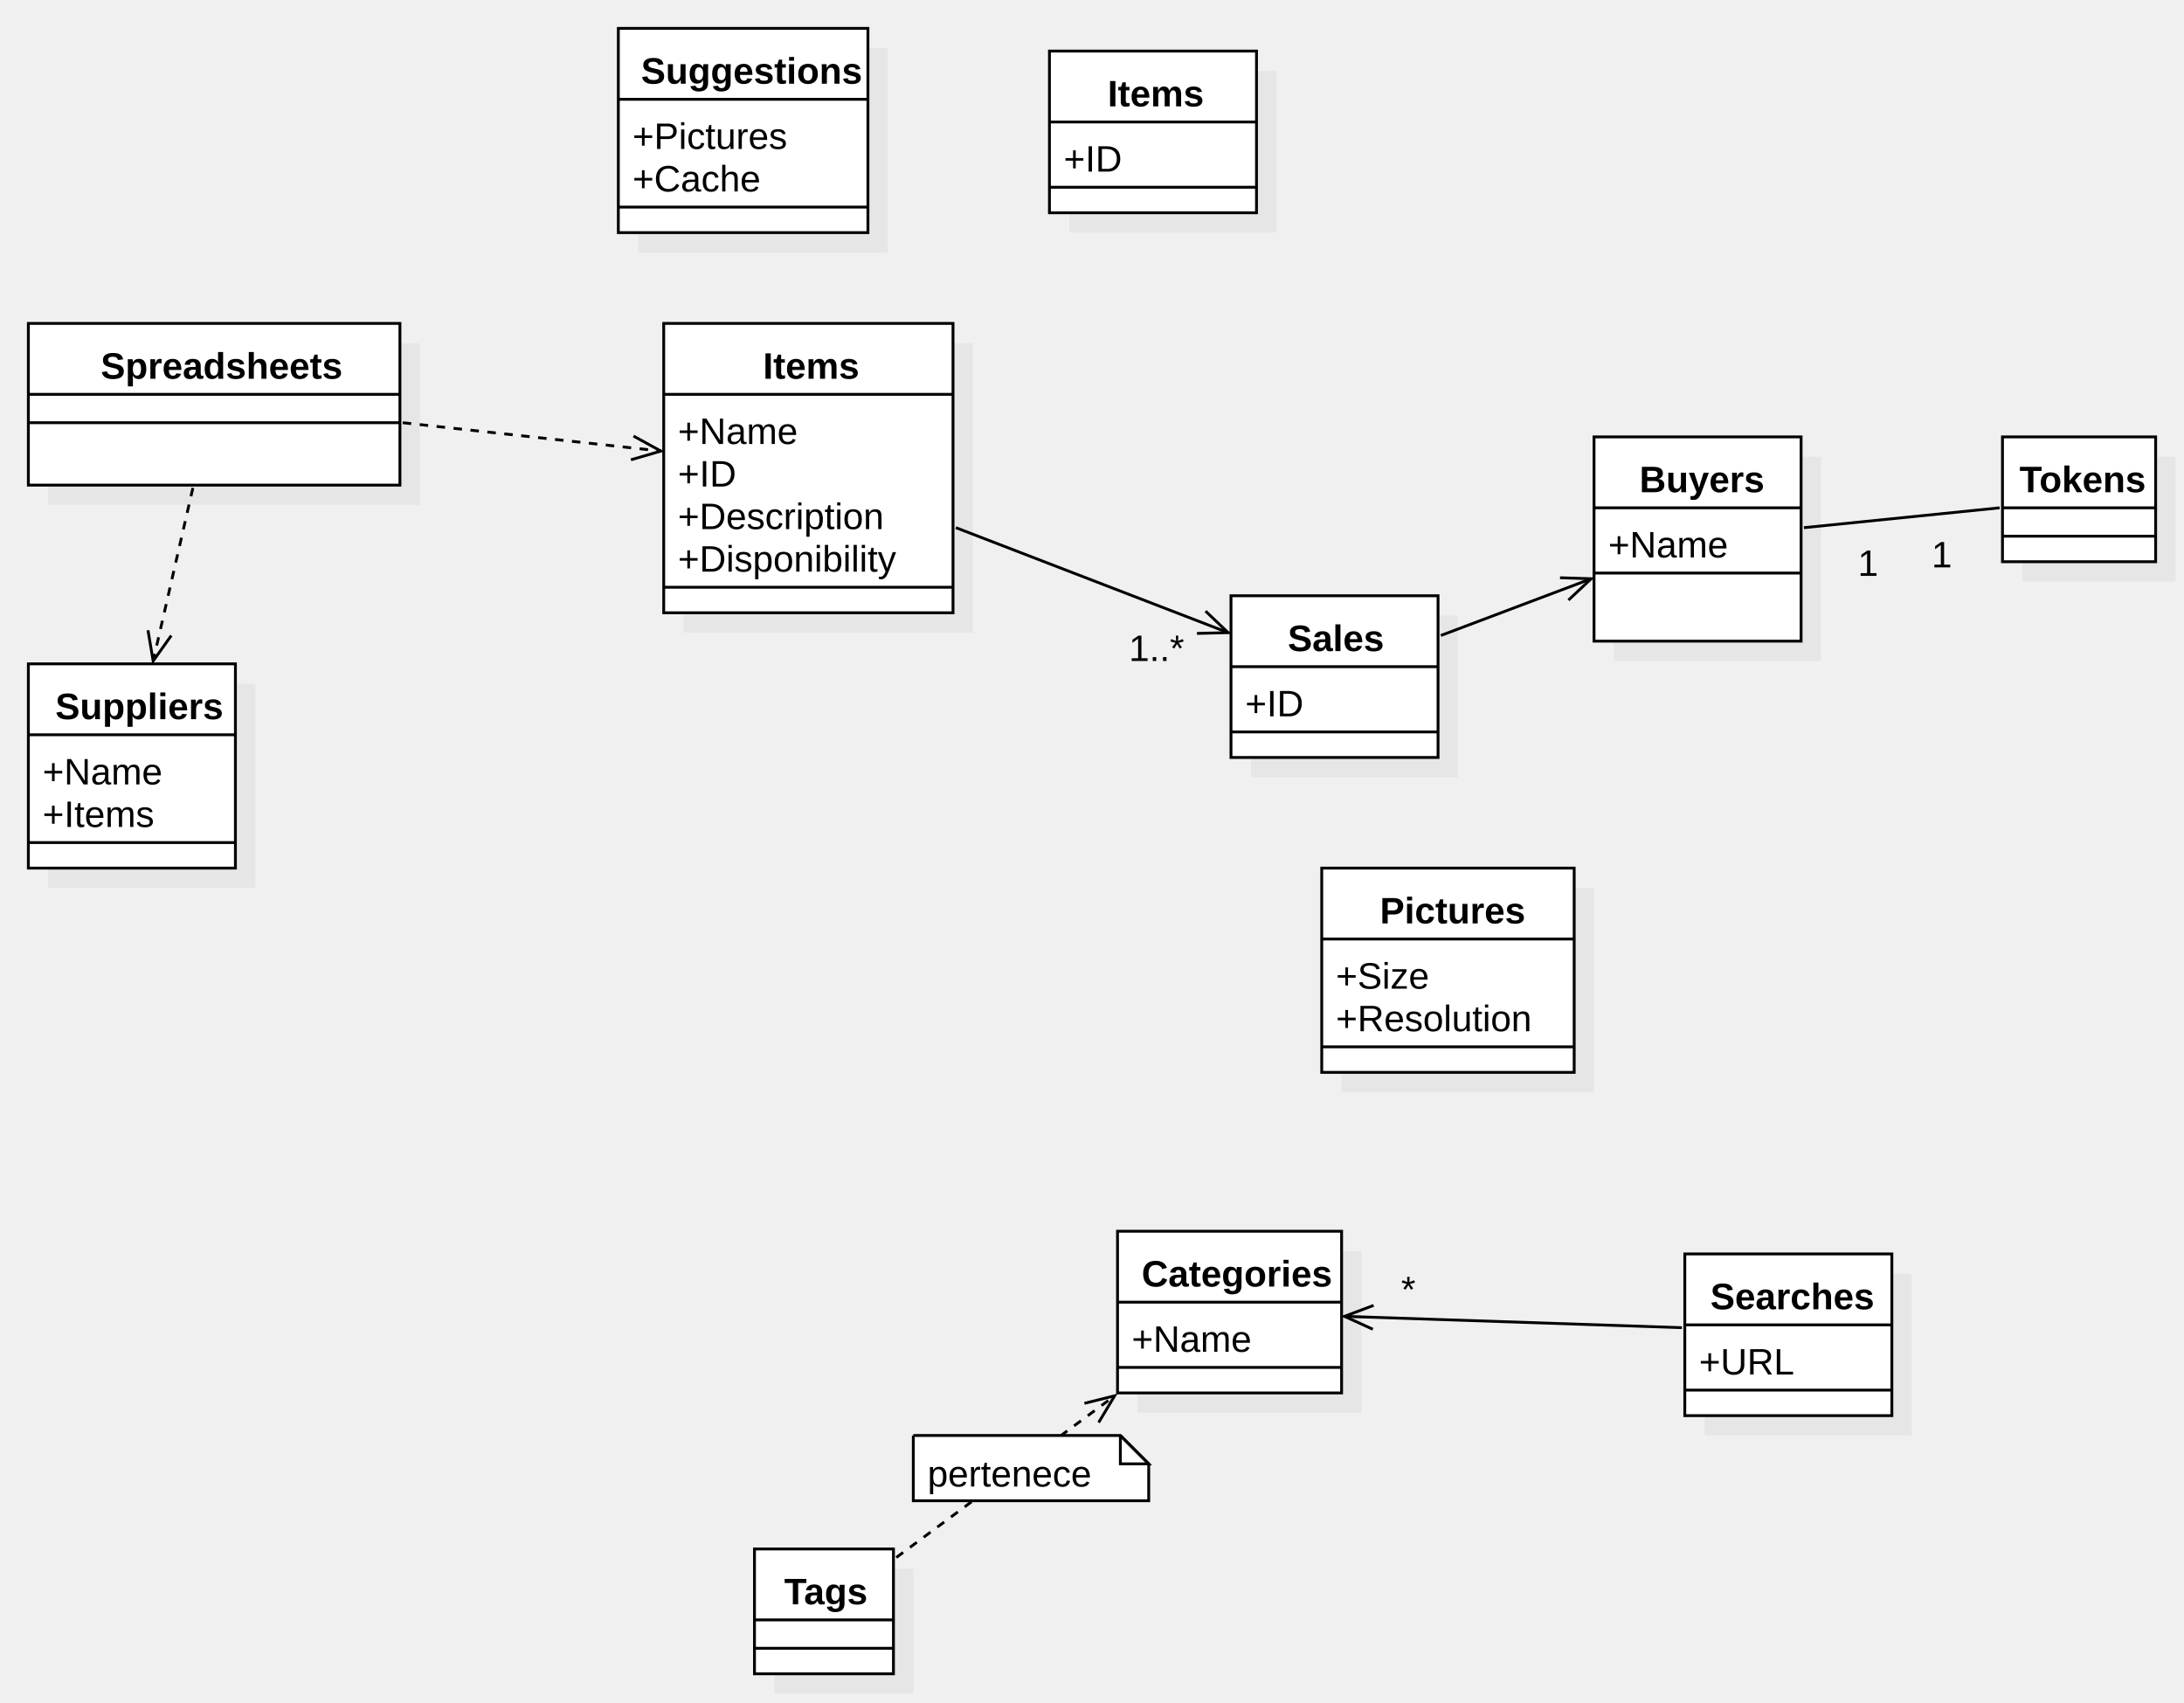
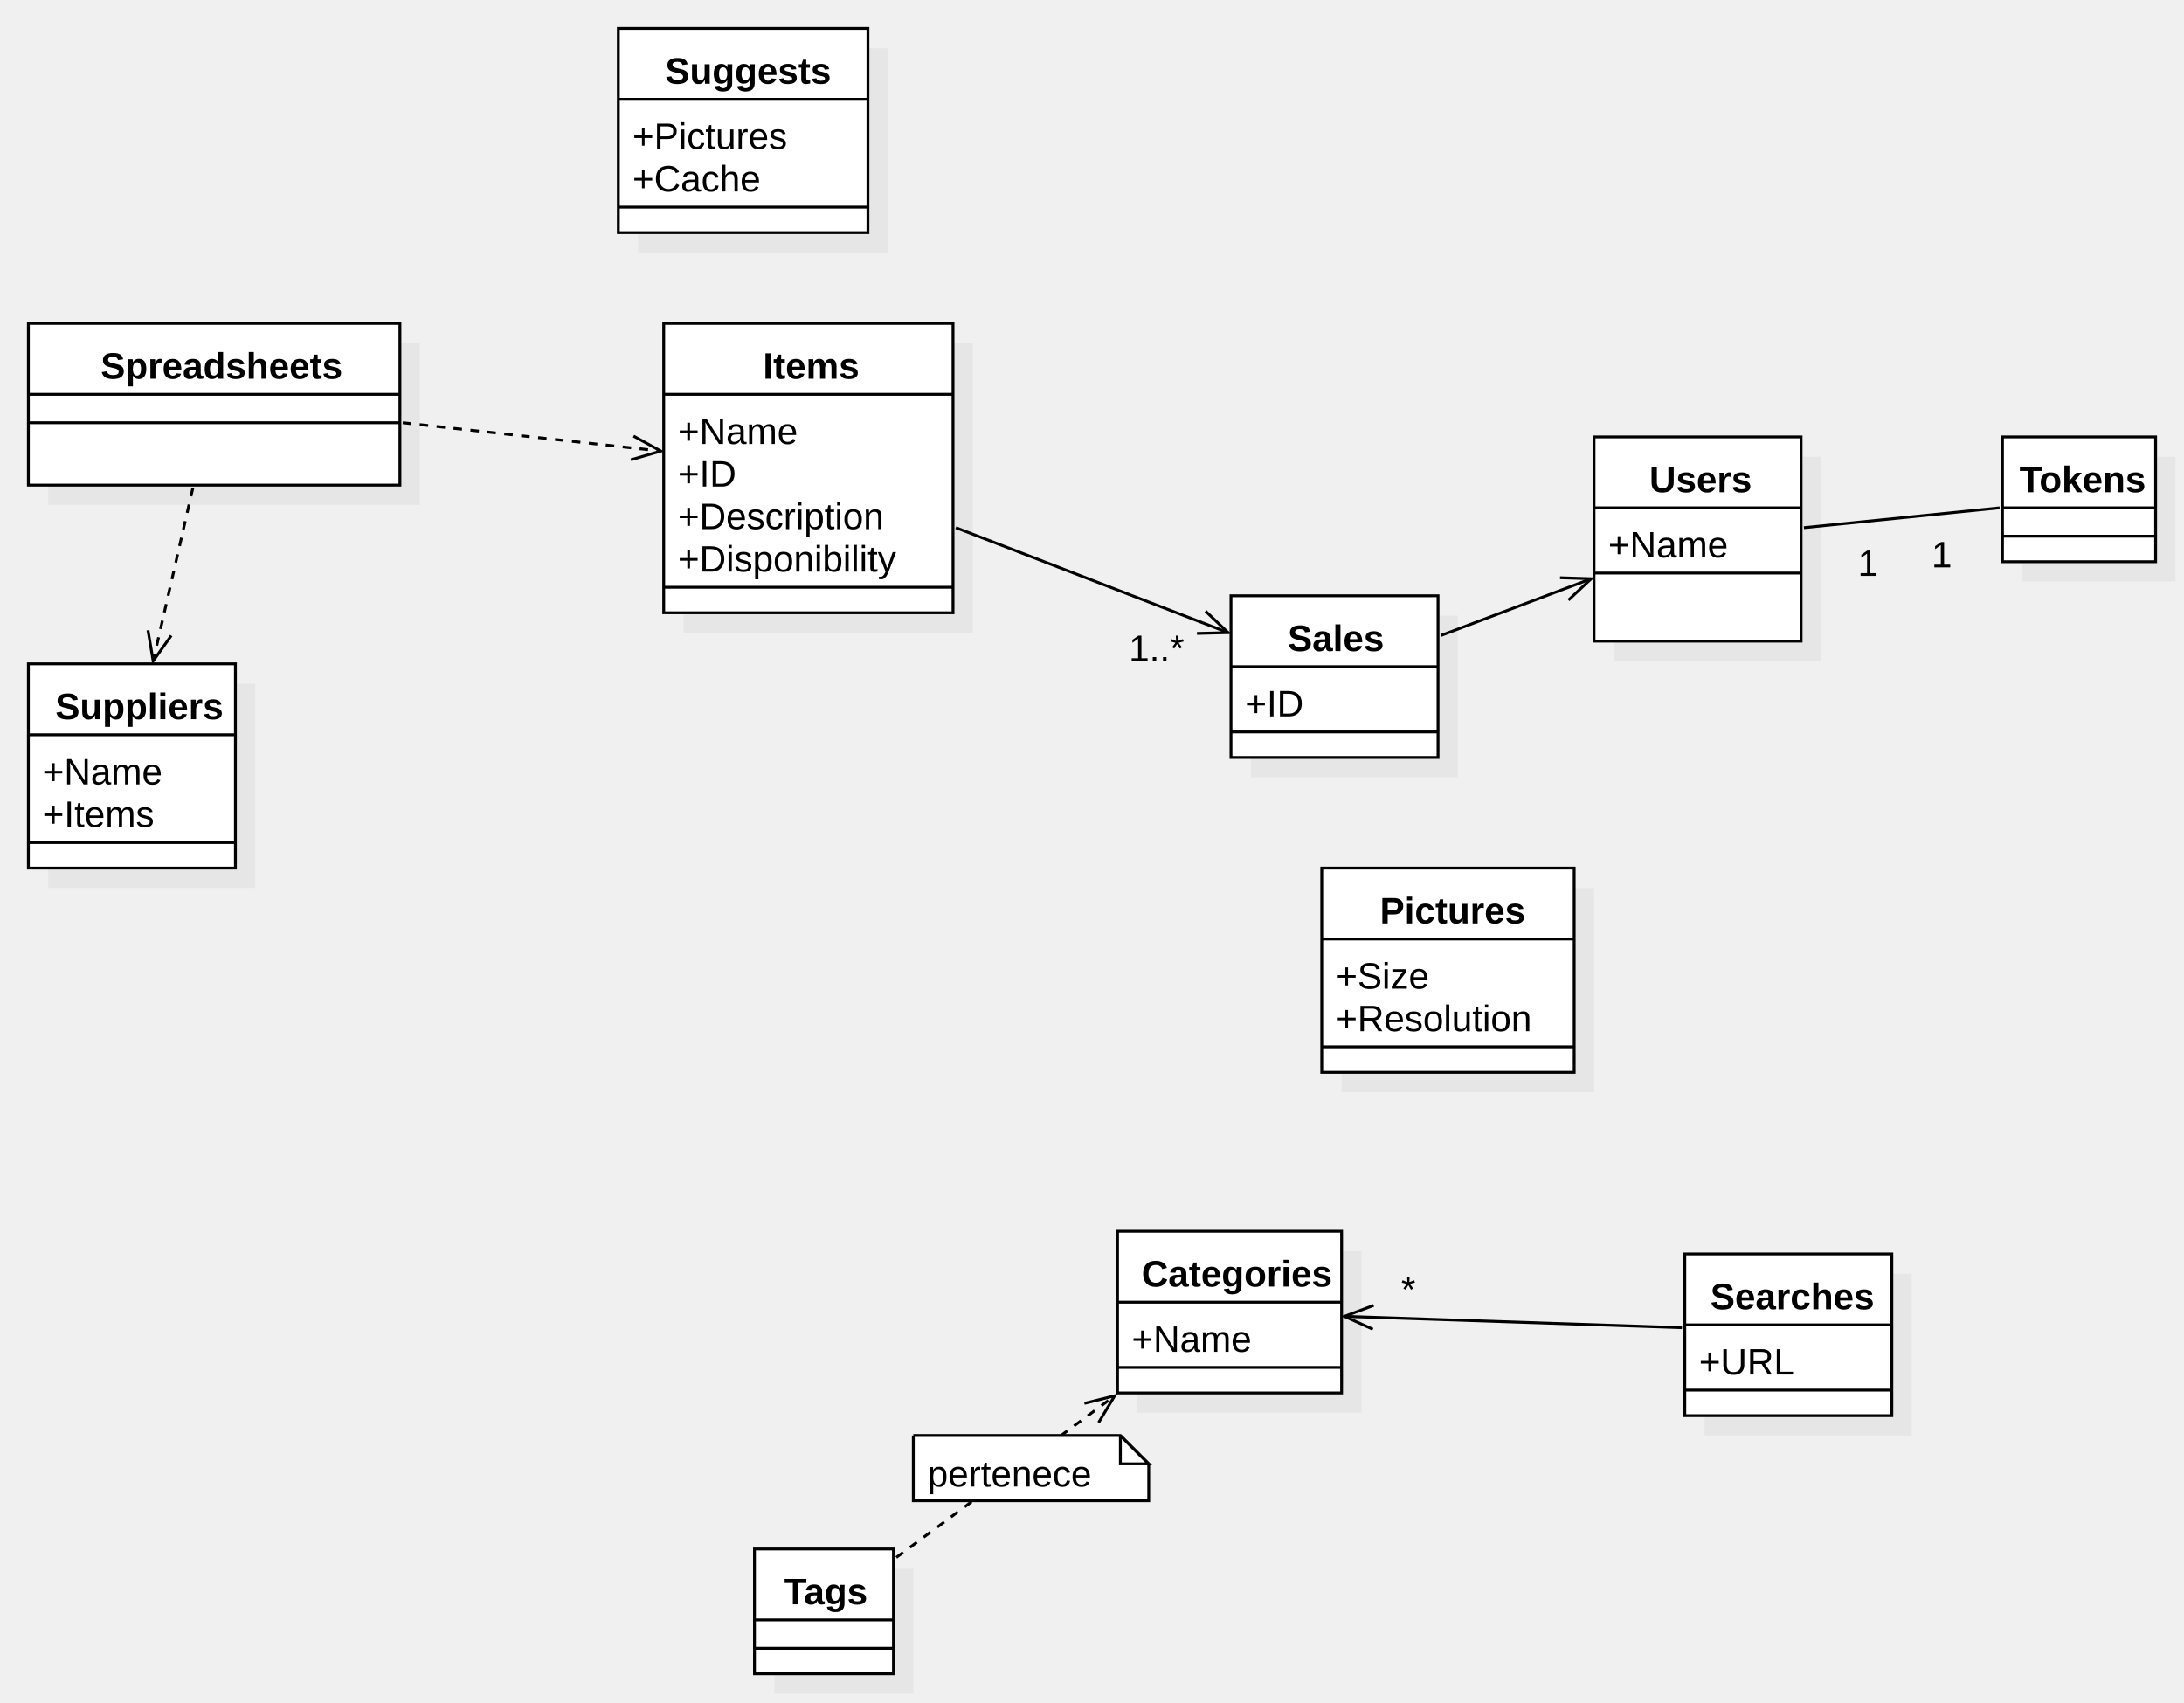
<svg xmlns="http://www.w3.org/2000/svg" version="1.1" width="770" height="600">
  <defs />
  <g>
    <g transform="translate(-46,2) scale(1,1)">
      <rect fill="#C0C0C0" stroke="none" x="287" y="119" width="102" height="102" opacity="0.2" />
    </g>
    <g transform="translate(-46,2) scale(1,1)">
      <rect fill="#ffffff" stroke="none" x="280" y="112" width="102" height="102" />
    </g>
    <g transform="translate(-46,2) scale(1,1)">
      <path fill="none" stroke="#000000" d="M 280 112 L 382 112 L 382 214 L 280 214 L 280 112 Z Z" stroke-miterlimit="10" />
    </g>
    <g transform="translate(-46,2) scale(1,1)">
      <path fill="none" stroke="#000000" d="M 280 137 L 382 137" stroke-miterlimit="10" />
    </g>
    <g transform="translate(-46,2) scale(1,1)">
      <path fill="none" stroke="#000000" d="M 280 205 L 382 205" stroke-miterlimit="10" />
    </g>
    <g transform="translate(-46,2) scale(1,1)">
      <g>
        <path fill="none" stroke="none" />
        <text fill="#000000" stroke="none" font-family="Arial" font-size="13px" font-style="normal" font-weight="bold" text-decoration="none" x="315" y="131.5">Items</text>
      </g>
    </g>
    <g transform="translate(-46,2) scale(1,1)">
      <g>
        <path fill="none" stroke="none" />
        <text fill="#000000" stroke="none" font-family="Arial" font-size="13px" font-style="normal" font-weight="normal" text-decoration="none" x="285" y="154.5">+Name</text>
      </g>
    </g>
    <g transform="translate(-46,2) scale(1,1)">
      <g>
        <path fill="none" stroke="none" />
        <text fill="#000000" stroke="none" font-family="Arial" font-size="13px" font-style="normal" font-weight="normal" text-decoration="none" x="285" y="169.5">+ID</text>
      </g>
    </g>
    <g transform="translate(-46,2) scale(1,1)">
      <g>
        <path fill="none" stroke="none" />
        <text fill="#000000" stroke="none" font-family="Arial" font-size="13px" font-style="normal" font-weight="normal" text-decoration="none" x="285" y="184.5">+Description</text>
      </g>
    </g>
    <g transform="translate(-46,2) scale(1,1)">
      <g>
        <path fill="none" stroke="none" />
        <text fill="#000000" stroke="none" font-family="Arial" font-size="13px" font-style="normal" font-weight="normal" text-decoration="none" x="285" y="199.5">+Disponibility</text>
      </g>
    </g>
    <g transform="translate(-46,2) scale(1,1)">
      <rect fill="#C0C0C0" stroke="none" x="63" y="239" width="73" height="72" opacity="0.2" />
    </g>
    <g transform="translate(-46,2) scale(1,1)">
      <rect fill="#ffffff" stroke="none" x="56" y="232" width="73" height="72" />
    </g>
    <g transform="translate(-46,2) scale(1,1)">
      <path fill="none" stroke="#000000" d="M 56 232 L 129 232 L 129 304 L 56 304 L 56 232 Z Z" stroke-miterlimit="10" />
    </g>
    <g transform="translate(-46,2) scale(1,1)">
      <path fill="none" stroke="#000000" d="M 56 257 L 129 257" stroke-miterlimit="10" />
    </g>
    <g transform="translate(-46,2) scale(1,1)">
      <path fill="none" stroke="#000000" d="M 56 295 L 129 295" stroke-miterlimit="10" />
    </g>
    <g transform="translate(-46,2) scale(1,1)">
      <g>
        <path fill="none" stroke="none" />
        <text fill="#000000" stroke="none" font-family="Arial" font-size="13px" font-style="normal" font-weight="bold" text-decoration="none" x="65.5" y="251.5">Suppliers</text>
      </g>
    </g>
    <g transform="translate(-46,2) scale(1,1)">
      <g>
        <path fill="none" stroke="none" />
        <text fill="#000000" stroke="none" font-family="Arial" font-size="13px" font-style="normal" font-weight="normal" text-decoration="none" x="61" y="274.5">+Name</text>
      </g>
    </g>
    <g transform="translate(-46,2) scale(1,1)">
      <g>
        <path fill="none" stroke="none" />
        <text fill="#000000" stroke="none" font-family="Arial" font-size="13px" font-style="normal" font-weight="normal" text-decoration="none" x="61" y="289.5">+Items</text>
      </g>
    </g>
    <g transform="translate(-46,2) scale(1,1)">
      <rect fill="#C0C0C0" stroke="none" x="487" y="215" width="73" height="57" opacity="0.2" />
    </g>
    <g transform="translate(-46,2) scale(1,1)">
      <rect fill="#ffffff" stroke="none" x="480" y="208" width="73" height="57" />
    </g>
    <g transform="translate(-46,2) scale(1,1)">
      <path fill="none" stroke="#000000" d="M 480 208 L 553 208 L 553 265 L 480 265 L 480 208 Z Z" stroke-miterlimit="10" />
    </g>
    <g transform="translate(-46,2) scale(1,1)">
      <path fill="none" stroke="#000000" d="M 480 233 L 553 233" stroke-miterlimit="10" />
    </g>
    <g transform="translate(-46,2) scale(1,1)">
      <path fill="none" stroke="#000000" d="M 480 256 L 553 256" stroke-miterlimit="10" />
    </g>
    <g transform="translate(-46,2) scale(1,1)">
      <g>
        <path fill="none" stroke="none" />
        <text fill="#000000" stroke="none" font-family="Arial" font-size="13px" font-style="normal" font-weight="bold" text-decoration="none" x="500" y="227.5">Sales</text>
      </g>
    </g>
    <g transform="translate(-46,2) scale(1,1)">
      <g>
        <path fill="none" stroke="none" />
        <text fill="#000000" stroke="none" font-family="Arial" font-size="13px" font-style="normal" font-weight="normal" text-decoration="none" x="485" y="250.5">+ID</text>
      </g>
    </g>
    <g transform="translate(-46,2) scale(1,1)">
      <rect fill="#C0C0C0" stroke="none" x="647" y="447" width="73" height="57" opacity="0.2" />
    </g>
    <g transform="translate(-46,2) scale(1,1)">
      <rect fill="#ffffff" stroke="none" x="640" y="440" width="73" height="57" />
    </g>
    <g transform="translate(-46,2) scale(1,1)">
      <path fill="none" stroke="#000000" d="M 640 440 L 713 440 L 713 497 L 640 497 L 640 440 Z Z" stroke-miterlimit="10" />
    </g>
    <g transform="translate(-46,2) scale(1,1)">
      <path fill="none" stroke="#000000" d="M 640 465 L 713 465" stroke-miterlimit="10" />
    </g>
    <g transform="translate(-46,2) scale(1,1)">
      <path fill="none" stroke="#000000" d="M 640 488 L 713 488" stroke-miterlimit="10" />
    </g>
    <g transform="translate(-46,2) scale(1,1)">
      <g>
        <path fill="none" stroke="none" />
        <text fill="#000000" stroke="none" font-family="Arial" font-size="13px" font-style="normal" font-weight="bold" text-decoration="none" x="649" y="459.5">Searches</text>
      </g>
    </g>
    <g transform="translate(-46,2) scale(1,1)">
      <g>
        <path fill="none" stroke="none" />
        <text fill="#000000" stroke="none" font-family="Arial" font-size="13px" font-style="normal" font-weight="normal" text-decoration="none" x="645" y="482.5">+URL</text>
      </g>
    </g>
    <g transform="translate(-46,2) scale(1,1)">
      <rect fill="#C0C0C0" stroke="none" x="447" y="439" width="79" height="57" opacity="0.2" />
    </g>
    <g transform="translate(-46,2) scale(1,1)">
      <rect fill="#ffffff" stroke="none" x="440" y="432" width="79" height="57" />
    </g>
    <g transform="translate(-46,2) scale(1,1)">
      <path fill="none" stroke="#000000" d="M 440 432 L 519 432 L 519 489 L 440 489 L 440 432 Z Z" stroke-miterlimit="10" />
    </g>
    <g transform="translate(-46,2) scale(1,1)">
      <path fill="none" stroke="#000000" d="M 440 457 L 519 457" stroke-miterlimit="10" />
    </g>
    <g transform="translate(-46,2) scale(1,1)">
      <path fill="none" stroke="#000000" d="M 440 480 L 519 480" stroke-miterlimit="10" />
    </g>
    <g transform="translate(-46,2) scale(1,1)">
      <g>
        <path fill="none" stroke="none" />
        <text fill="#000000" stroke="none" font-family="Arial" font-size="13px" font-style="normal" font-weight="bold" text-decoration="none" x="448.5" y="451.5">Categories</text>
      </g>
    </g>
    <g transform="translate(-46,2) scale(1,1)">
      <g>
        <path fill="none" stroke="none" />
        <text fill="#000000" stroke="none" font-family="Arial" font-size="13px" font-style="normal" font-weight="normal" text-decoration="none" x="445" y="474.5">+Name</text>
      </g>
    </g>
    <g transform="translate(-46,2) scale(1,1)">
      <rect fill="#C0C0C0" stroke="none" x="319" y="551" width="49" height="44" opacity="0.2" />
    </g>
    <g transform="translate(-46,2) scale(1,1)">
      <rect fill="#ffffff" stroke="none" x="312" y="544" width="49" height="44" />
    </g>
    <g transform="translate(-46,2) scale(1,1)">
      <path fill="none" stroke="#000000" d="M 312 544 L 361 544 L 361 588 L 312 588 L 312 544 Z Z" stroke-miterlimit="10" />
    </g>
    <g transform="translate(-46,2) scale(1,1)">
      <path fill="none" stroke="#000000" d="M 312 569 L 361 569" stroke-miterlimit="10" />
    </g>
    <g transform="translate(-46,2) scale(1,1)">
      <path fill="none" stroke="#000000" d="M 312 579 L 361 579" stroke-miterlimit="10" />
    </g>
    <g transform="translate(-46,2) scale(1,1)">
      <g>
        <path fill="none" stroke="none" />
        <text fill="#000000" stroke="none" font-family="Arial" font-size="13px" font-style="normal" font-weight="bold" text-decoration="none" x="322.5" y="563.5">Tags</text>
      </g>
    </g>
    <g transform="translate(-46,2) scale(1,1)">
      <rect fill="#C0C0C0" stroke="none" x="63" y="119" width="131" height="57" opacity="0.2" />
    </g>
    <g transform="translate(-46,2) scale(1,1)">
      <rect fill="#ffffff" stroke="none" x="56" y="112" width="131" height="57" />
    </g>
    <g transform="translate(-46,2) scale(1,1)">
      <path fill="none" stroke="#000000" d="M 56 112 L 187 112 L 187 169 L 56 169 L 56 112 Z Z" stroke-miterlimit="10" />
    </g>
    <g transform="translate(-46,2) scale(1,1)">
      <path fill="none" stroke="#000000" d="M 56 137 L 187 137" stroke-miterlimit="10" />
    </g>
    <g transform="translate(-46,2) scale(1,1)">
      <path fill="none" stroke="#000000" d="M 56 147 L 187 147" stroke-miterlimit="10" />
    </g>
    <g transform="translate(-46,2) scale(1,1)">
      <g>
        <path fill="none" stroke="none" />
        <text fill="#000000" stroke="none" font-family="Arial" font-size="13px" font-style="normal" font-weight="bold" text-decoration="none" x="81.5" y="131.5">Spreadsheets</text>
      </g>
    </g>
    <g transform="translate(-46,2) scale(1,1)">
      <rect fill="#C0C0C0" stroke="none" x="519" y="311" width="89" height="72" opacity="0.2" />
    </g>
    <g transform="translate(-46,2) scale(1,1)">
      <rect fill="#ffffff" stroke="none" x="512" y="304" width="89" height="72" />
    </g>
    <g transform="translate(-46,2) scale(1,1)">
      <path fill="none" stroke="#000000" d="M 512 304 L 601 304 L 601 376 L 512 376 L 512 304 Z Z" stroke-miterlimit="10" />
    </g>
    <g transform="translate(-46,2) scale(1,1)">
      <path fill="none" stroke="#000000" d="M 512 329 L 601 329" stroke-miterlimit="10" />
    </g>
    <g transform="translate(-46,2) scale(1,1)">
      <path fill="none" stroke="#000000" d="M 512 367 L 601 367" stroke-miterlimit="10" />
    </g>
    <g transform="translate(-46,2) scale(1,1)">
      <g>
        <path fill="none" stroke="none" />
        <text fill="#000000" stroke="none" font-family="Arial" font-size="13px" font-style="normal" font-weight="bold" text-decoration="none" x="532.5" y="323.5">Pictures</text>
      </g>
    </g>
    <g transform="translate(-46,2) scale(1,1)">
      <g>
        <path fill="none" stroke="none" />
        <text fill="#000000" stroke="none" font-family="Arial" font-size="13px" font-style="normal" font-weight="normal" text-decoration="none" x="517" y="346.5">+Size</text>
      </g>
    </g>
    <g transform="translate(-46,2) scale(1,1)">
      <g>
        <path fill="none" stroke="none" />
        <text fill="#000000" stroke="none" font-family="Arial" font-size="13px" font-style="normal" font-weight="normal" text-decoration="none" x="517" y="361.5">+Resolution</text>
      </g>
    </g>
    <g transform="translate(-46,2) scale(1,1)">
      <rect fill="#C0C0C0" stroke="none" x="615" y="159" width="73" height="72" opacity="0.2" />
    </g>
    <g transform="translate(-46,2) scale(1,1)">
      <rect fill="#ffffff" stroke="none" x="608" y="152" width="73" height="72" />
    </g>
    <g transform="translate(-46,2) scale(1,1)">
      <path fill="none" stroke="#000000" d="M 608 152 L 681 152 L 681 224 L 608 224 L 608 152 Z Z" stroke-miterlimit="10" />
    </g>
    <g transform="translate(-46,2) scale(1,1)">
      <path fill="none" stroke="#000000" d="M 608 177 L 681 177" stroke-miterlimit="10" />
    </g>
    <g transform="translate(-46,2) scale(1,1)">
      <path fill="none" stroke="#000000" d="M 608 200 L 681 200" stroke-miterlimit="10" />
    </g>
    <g transform="translate(-46,2) scale(1,1)">
      <g>
        <path fill="none" stroke="none" />
-         <text fill="#000000" stroke="none" font-family="Arial" font-size="13px" font-style="normal" font-weight="bold" text-decoration="none" x="624" y="171.5">Buyers</text>
+         <text fill="#000000" stroke="none" font-family="Arial" font-size="13px" font-style="normal" font-weight="bold" text-decoration="none" x="627.5" y="171.5">Users</text>
      </g>
    </g>
    <g transform="translate(-46,2) scale(1,1)">
      <g>
        <path fill="none" stroke="none" />
        <text fill="#000000" stroke="none" font-family="Arial" font-size="13px" font-style="normal" font-weight="normal" text-decoration="none" x="613" y="194.5">+Name</text>
      </g>
    </g>
    <g transform="translate(-46,2) scale(1,1)">
      <rect fill="#C0C0C0" stroke="none" x="759" y="159" width="54" height="44" opacity="0.2" />
    </g>
    <g transform="translate(-46,2) scale(1,1)">
      <rect fill="#ffffff" stroke="none" x="752" y="152" width="54" height="44" />
    </g>
    <g transform="translate(-46,2) scale(1,1)">
      <path fill="none" stroke="#000000" d="M 752 152 L 806 152 L 806 196 L 752 196 L 752 152 Z Z" stroke-miterlimit="10" />
    </g>
    <g transform="translate(-46,2) scale(1,1)">
      <path fill="none" stroke="#000000" d="M 752 177 L 806 177" stroke-miterlimit="10" />
    </g>
    <g transform="translate(-46,2) scale(1,1)">
      <path fill="none" stroke="#000000" d="M 752 187 L 806 187" stroke-miterlimit="10" />
    </g>
    <g transform="translate(-46,2) scale(1,1)">
      <g>
        <path fill="none" stroke="none" />
        <text fill="#000000" stroke="none" font-family="Arial" font-size="13px" font-style="normal" font-weight="bold" text-decoration="none" x="758" y="171.5">Tokens</text>
      </g>
    </g>
    <g transform="translate(-46,2) scale(1,1)">
      <path fill="none" stroke="#000000" d="M 682 184 L 751 177" stroke-miterlimit="10" />
    </g>
    <g transform="translate(-46,2) scale(1,1)">
      <g>
        <path fill="none" stroke="none" />
        <text fill="#000000" stroke="none" font-family="Arial" font-size="13px" font-style="normal" font-weight="normal" text-decoration="none" x="701" y="201">1</text>
      </g>
    </g>
    <g transform="translate(-46,2) scale(1,1)">
      <g>
        <path fill="none" stroke="none" />
        <text fill="#000000" stroke="none" font-family="Arial" font-size="13px" font-style="normal" font-weight="normal" text-decoration="none" x="727" y="198">1</text>
      </g>
    </g>
    <g transform="translate(-46,2) scale(1,1)">
      <path fill="none" stroke="#000000" d="M 362 547 L 439 490" stroke-miterlimit="10" stroke-dasharray="3" />
    </g>
    <g transform="translate(-46,2) scale(1,1)">
      <path fill="none" stroke="#000000" d="M 433.336 499.43 L 439 490 L 428.327 492.663" stroke-miterlimit="10" />
    </g>
    <g transform="translate(-46,2) scale(1,1)">
      <path fill="none" stroke="#000000" d="M 188 147 L 279 157" stroke-miterlimit="10" stroke-dasharray="3" />
    </g>
    <g transform="translate(-46,2) scale(1,1)">
      <path fill="none" stroke="#000000" d="M 268.438 160.074 L 279 157 L 269.358 151.706" stroke-miterlimit="10" />
    </g>
    <g transform="translate(-46,2) scale(1,1)">
      <path fill="none" stroke="#000000" d="M 114 170 L 100 231" stroke-miterlimit="10" stroke-dasharray="3" />
    </g>
    <g transform="translate(-46,2) scale(1,1)">
      <path fill="none" stroke="#000000" d="M 98.17 220.153 L 100 231 L 106.376 222.036" stroke-miterlimit="10" />
    </g>
    <g transform="translate(-46,2) scale(1,1)">
+       <path fill="none" stroke="#000000" d="M 554 222 L 607 202" stroke-miterlimit="10" />
+     </g>
+     <g transform="translate(-46,2) scale(1,1)">
+       <path fill="none" stroke="#000000" d="M 598.978 209.526 L 607 202 L 596.006 201.65" stroke-miterlimit="10" />
+     </g>
+     <g transform="translate(-46,2) scale(1,1)">
+       <path fill="none" stroke="#000000" d="M 383 184 L 479 221" stroke-miterlimit="10" />
+     </g>
+     <g transform="translate(-46,2) scale(1,1)">
+       <path fill="none" stroke="#000000" d="M 468.003 221.273 L 479 221 L 471.031 213.417" stroke-miterlimit="10" />
+     </g>
+     <g transform="translate(-46,2) scale(1,1)">
+       <g>
+         <path fill="none" stroke="none" />
+         <text fill="#000000" stroke="none" font-family="Arial" font-size="13px" font-style="normal" font-weight="normal" text-decoration="none" x="444" y="231">1..*</text>
+       </g>
+     </g>
+     <g transform="translate(-46,2) scale(1,1)">
+       <path fill="none" stroke="#000000" d="M 639 466 L 520 462" stroke-miterlimit="10" />
+     </g>
+     <g transform="translate(-46,2) scale(1,1)">
+       <path fill="none" stroke="#000000" d="M 530.298 458.134 L 520 462 L 530.016 466.549" stroke-miterlimit="10" />
+     </g>
+     <g transform="translate(-46,2) scale(1,1)">
+       <g>
+         <path fill="none" stroke="none" />
+         <text fill="#000000" stroke="none" font-family="Arial" font-size="13px" font-style="normal" font-weight="normal" text-decoration="none" x="540" y="457">*</text>
+       </g>
+     </g>
+     <g transform="translate(-46,2) scale(1,1)">
+       <path fill="#ffffff" stroke="none" d="M 368 504 L 441 504 L 451 514 L 451 527 L 368 527 L 368 504" />
+     </g>
+     <g transform="translate(-46,2) scale(1,1)">
+       <path fill="none" stroke="#000000" d="M 368 504 L 441 504 L 451 514 L 451 527 L 368 527 L 368 504 L 368 504" stroke-miterlimit="10" />
+     </g>
+     <g transform="translate(-46,2) scale(1,1)">
+       <path fill="none" stroke="#000000" d="M 441 504 L 441 514 L 451 514 L 441 504" stroke-miterlimit="10" />
+     </g>
+     <g transform="translate(-46,2) scale(1,1)">
+       <g>
+         <path fill="none" stroke="none" />
+         <text fill="#000000" stroke="none" font-family="Arial" font-size="13px" font-style="normal" font-weight="normal" text-decoration="none" x="373" y="522">pertenece</text>
+       </g>
+     </g>
+     <g transform="translate(-46,2) scale(1,1)">
      <rect fill="#C0C0C0" stroke="none" x="271" y="15" width="88" height="72" opacity="0.2" />
    </g>
    <g transform="translate(-46,2) scale(1,1)">
      <rect fill="#ffffff" stroke="none" x="264" y="8" width="88" height="72" />
    </g>
    <g transform="translate(-46,2) scale(1,1)">
      <path fill="none" stroke="#000000" d="M 264 8 L 352 8 L 352 80 L 264 80 L 264 8 Z Z" stroke-miterlimit="10" />
    </g>
    <g transform="translate(-46,2) scale(1,1)">
      <path fill="none" stroke="#000000" d="M 264 33 L 352 33" stroke-miterlimit="10" />
    </g>
    <g transform="translate(-46,2) scale(1,1)">
      <path fill="none" stroke="#000000" d="M 264 71 L 352 71" stroke-miterlimit="10" />
    </g>
    <g transform="translate(-46,2) scale(1,1)">
      <g>
        <path fill="none" stroke="none" />
-         <text fill="#000000" stroke="none" font-family="Arial" font-size="13px" font-style="normal" font-weight="bold" text-decoration="none" x="272" y="27.5">Suggestions</text>
+         <text fill="#000000" stroke="none" font-family="Arial" font-size="13px" font-style="normal" font-weight="bold" text-decoration="none" x="280.5" y="27.5">Suggests</text>
      </g>
    </g>
    <g transform="translate(-46,2) scale(1,1)">
      <g>
        <path fill="none" stroke="none" />
        <text fill="#000000" stroke="none" font-family="Arial" font-size="13px" font-style="normal" font-weight="normal" text-decoration="none" x="269" y="50.5">+Pictures</text>
      </g>
    </g>
    <g transform="translate(-46,2) scale(1,1)">
      <g>
        <path fill="none" stroke="none" />
        <text fill="#000000" stroke="none" font-family="Arial" font-size="13px" font-style="normal" font-weight="normal" text-decoration="none" x="269" y="65.5">+Cache</text>
-       </g>
-     </g>
-     <g transform="translate(-46,2) scale(1,1)">
-       <rect fill="#C0C0C0" stroke="none" x="423" y="23" width="73" height="57" opacity="0.2" />
-     </g>
-     <g transform="translate(-46,2) scale(1,1)">
-       <rect fill="#ffffff" stroke="none" x="416" y="16" width="73" height="57" />
-     </g>
-     <g transform="translate(-46,2) scale(1,1)">
-       <path fill="none" stroke="#000000" d="M 416 16 L 489 16 L 489 73 L 416 73 L 416 16 Z Z" stroke-miterlimit="10" />
-     </g>
-     <g transform="translate(-46,2) scale(1,1)">
-       <path fill="none" stroke="#000000" d="M 416 41 L 489 41" stroke-miterlimit="10" />
-     </g>
-     <g transform="translate(-46,2) scale(1,1)">
-       <path fill="none" stroke="#000000" d="M 416 64 L 489 64" stroke-miterlimit="10" />
-     </g>
-     <g transform="translate(-46,2) scale(1,1)">
-       <g>
-         <path fill="none" stroke="none" />
-         <text fill="#000000" stroke="none" font-family="Arial" font-size="13px" font-style="normal" font-weight="bold" text-decoration="none" x="436.5" y="35.5">Items</text>
-       </g>
-     </g>
-     <g transform="translate(-46,2) scale(1,1)">
-       <g>
-         <path fill="none" stroke="none" />
-         <text fill="#000000" stroke="none" font-family="Arial" font-size="13px" font-style="normal" font-weight="normal" text-decoration="none" x="421" y="58.5">+ID</text>
-       </g>
-     </g>
-     <g transform="translate(-46,2) scale(1,1)">
-       <path fill="none" stroke="#000000" d="M 554 222 L 607 202" stroke-miterlimit="10" />
-     </g>
-     <g transform="translate(-46,2) scale(1,1)">
-       <path fill="none" stroke="#000000" d="M 598.978 209.526 L 607 202 L 596.006 201.65" stroke-miterlimit="10" />
-     </g>
-     <g transform="translate(-46,2) scale(1,1)">
-       <path fill="none" stroke="#000000" d="M 383 184 L 479 221" stroke-miterlimit="10" />
-     </g>
-     <g transform="translate(-46,2) scale(1,1)">
-       <path fill="none" stroke="#000000" d="M 468.003 221.273 L 479 221 L 471.031 213.417" stroke-miterlimit="10" />
-     </g>
-     <g transform="translate(-46,2) scale(1,1)">
-       <g>
-         <path fill="none" stroke="none" />
-         <text fill="#000000" stroke="none" font-family="Arial" font-size="13px" font-style="normal" font-weight="normal" text-decoration="none" x="444" y="231">1..*</text>
-       </g>
-     </g>
-     <g transform="translate(-46,2) scale(1,1)">
-       <path fill="none" stroke="#000000" d="M 639 466 L 520 462" stroke-miterlimit="10" />
-     </g>
-     <g transform="translate(-46,2) scale(1,1)">
-       <path fill="none" stroke="#000000" d="M 530.298 458.134 L 520 462 L 530.016 466.549" stroke-miterlimit="10" />
-     </g>
-     <g transform="translate(-46,2) scale(1,1)">
-       <g>
-         <path fill="none" stroke="none" />
-         <text fill="#000000" stroke="none" font-family="Arial" font-size="13px" font-style="normal" font-weight="normal" text-decoration="none" x="540" y="457">*</text>
-       </g>
-     </g>
-     <g transform="translate(-46,2) scale(1,1)">
-       <path fill="#ffffff" stroke="none" d="M 368 504 L 441 504 L 451 514 L 451 527 L 368 527 L 368 504" />
-     </g>
-     <g transform="translate(-46,2) scale(1,1)">
-       <path fill="none" stroke="#000000" d="M 368 504 L 441 504 L 451 514 L 451 527 L 368 527 L 368 504 L 368 504" stroke-miterlimit="10" />
-     </g>
-     <g transform="translate(-46,2) scale(1,1)">
-       <path fill="none" stroke="#000000" d="M 441 504 L 441 514 L 451 514 L 441 504" stroke-miterlimit="10" />
-     </g>
-     <g transform="translate(-46,2) scale(1,1)">
-       <g>
-         <path fill="none" stroke="none" />
-         <text fill="#000000" stroke="none" font-family="Arial" font-size="13px" font-style="normal" font-weight="normal" text-decoration="none" x="373" y="522">pertenece</text>
      </g>
    </g>
  </g>
</svg>
